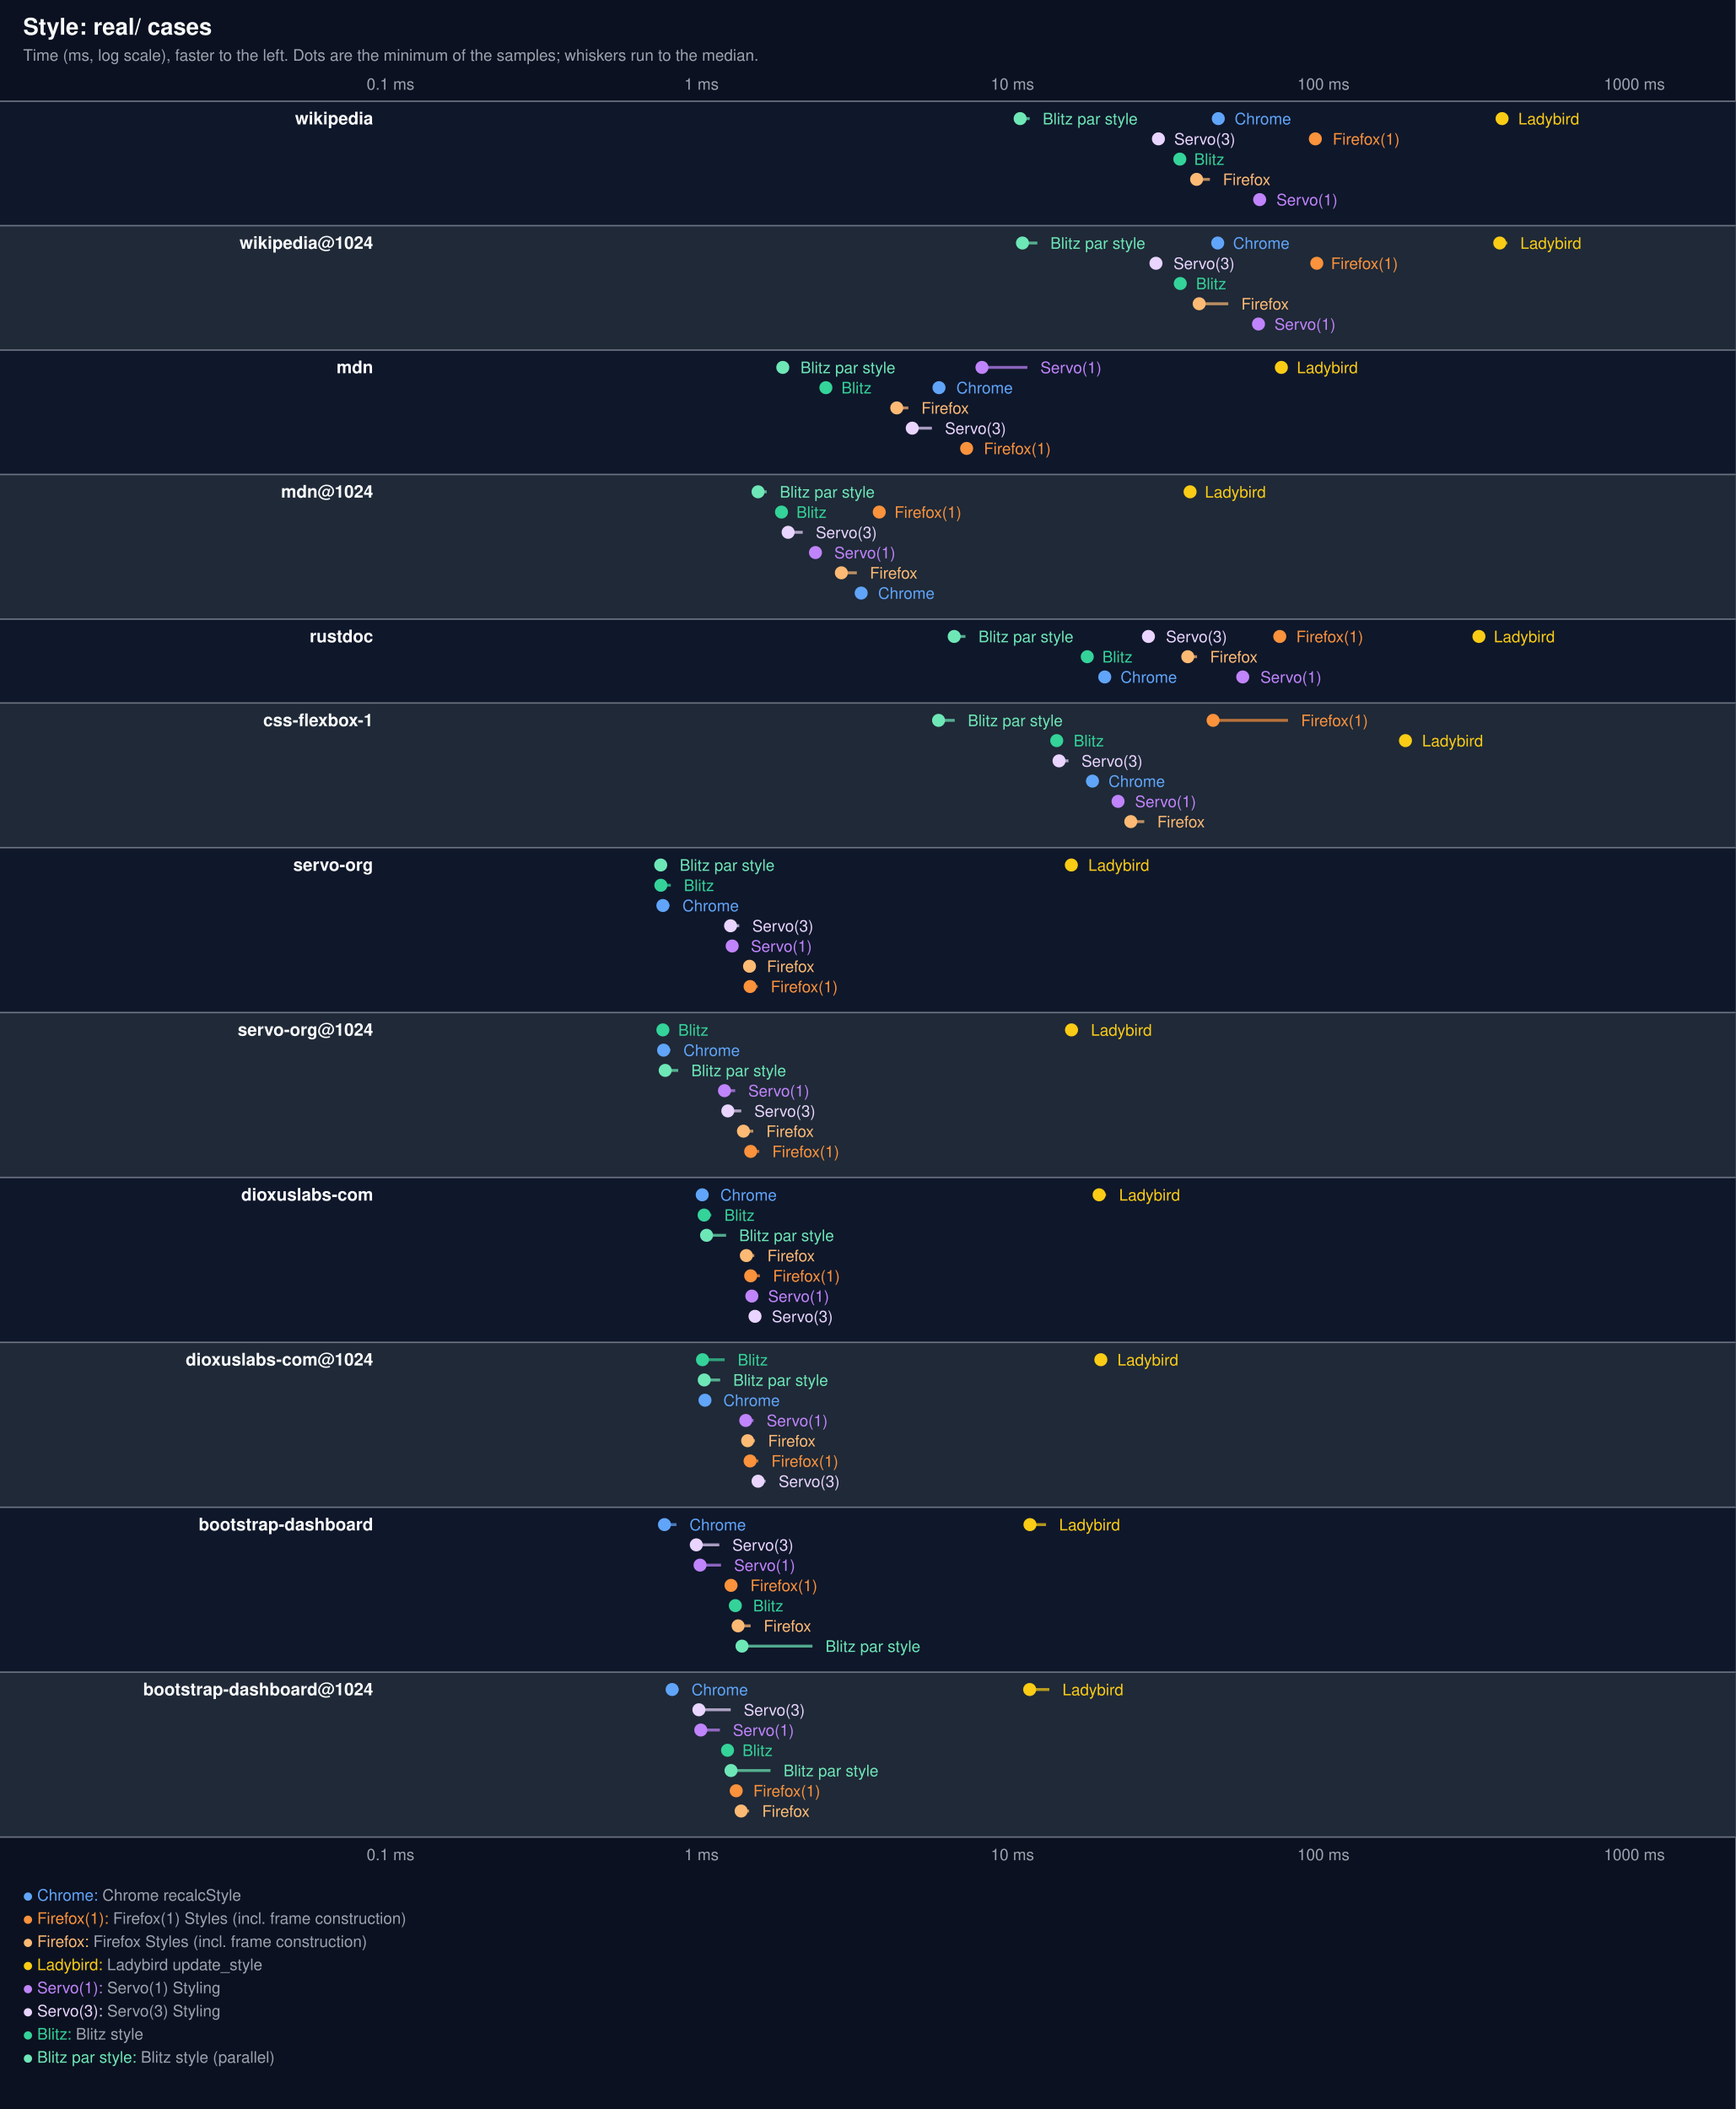
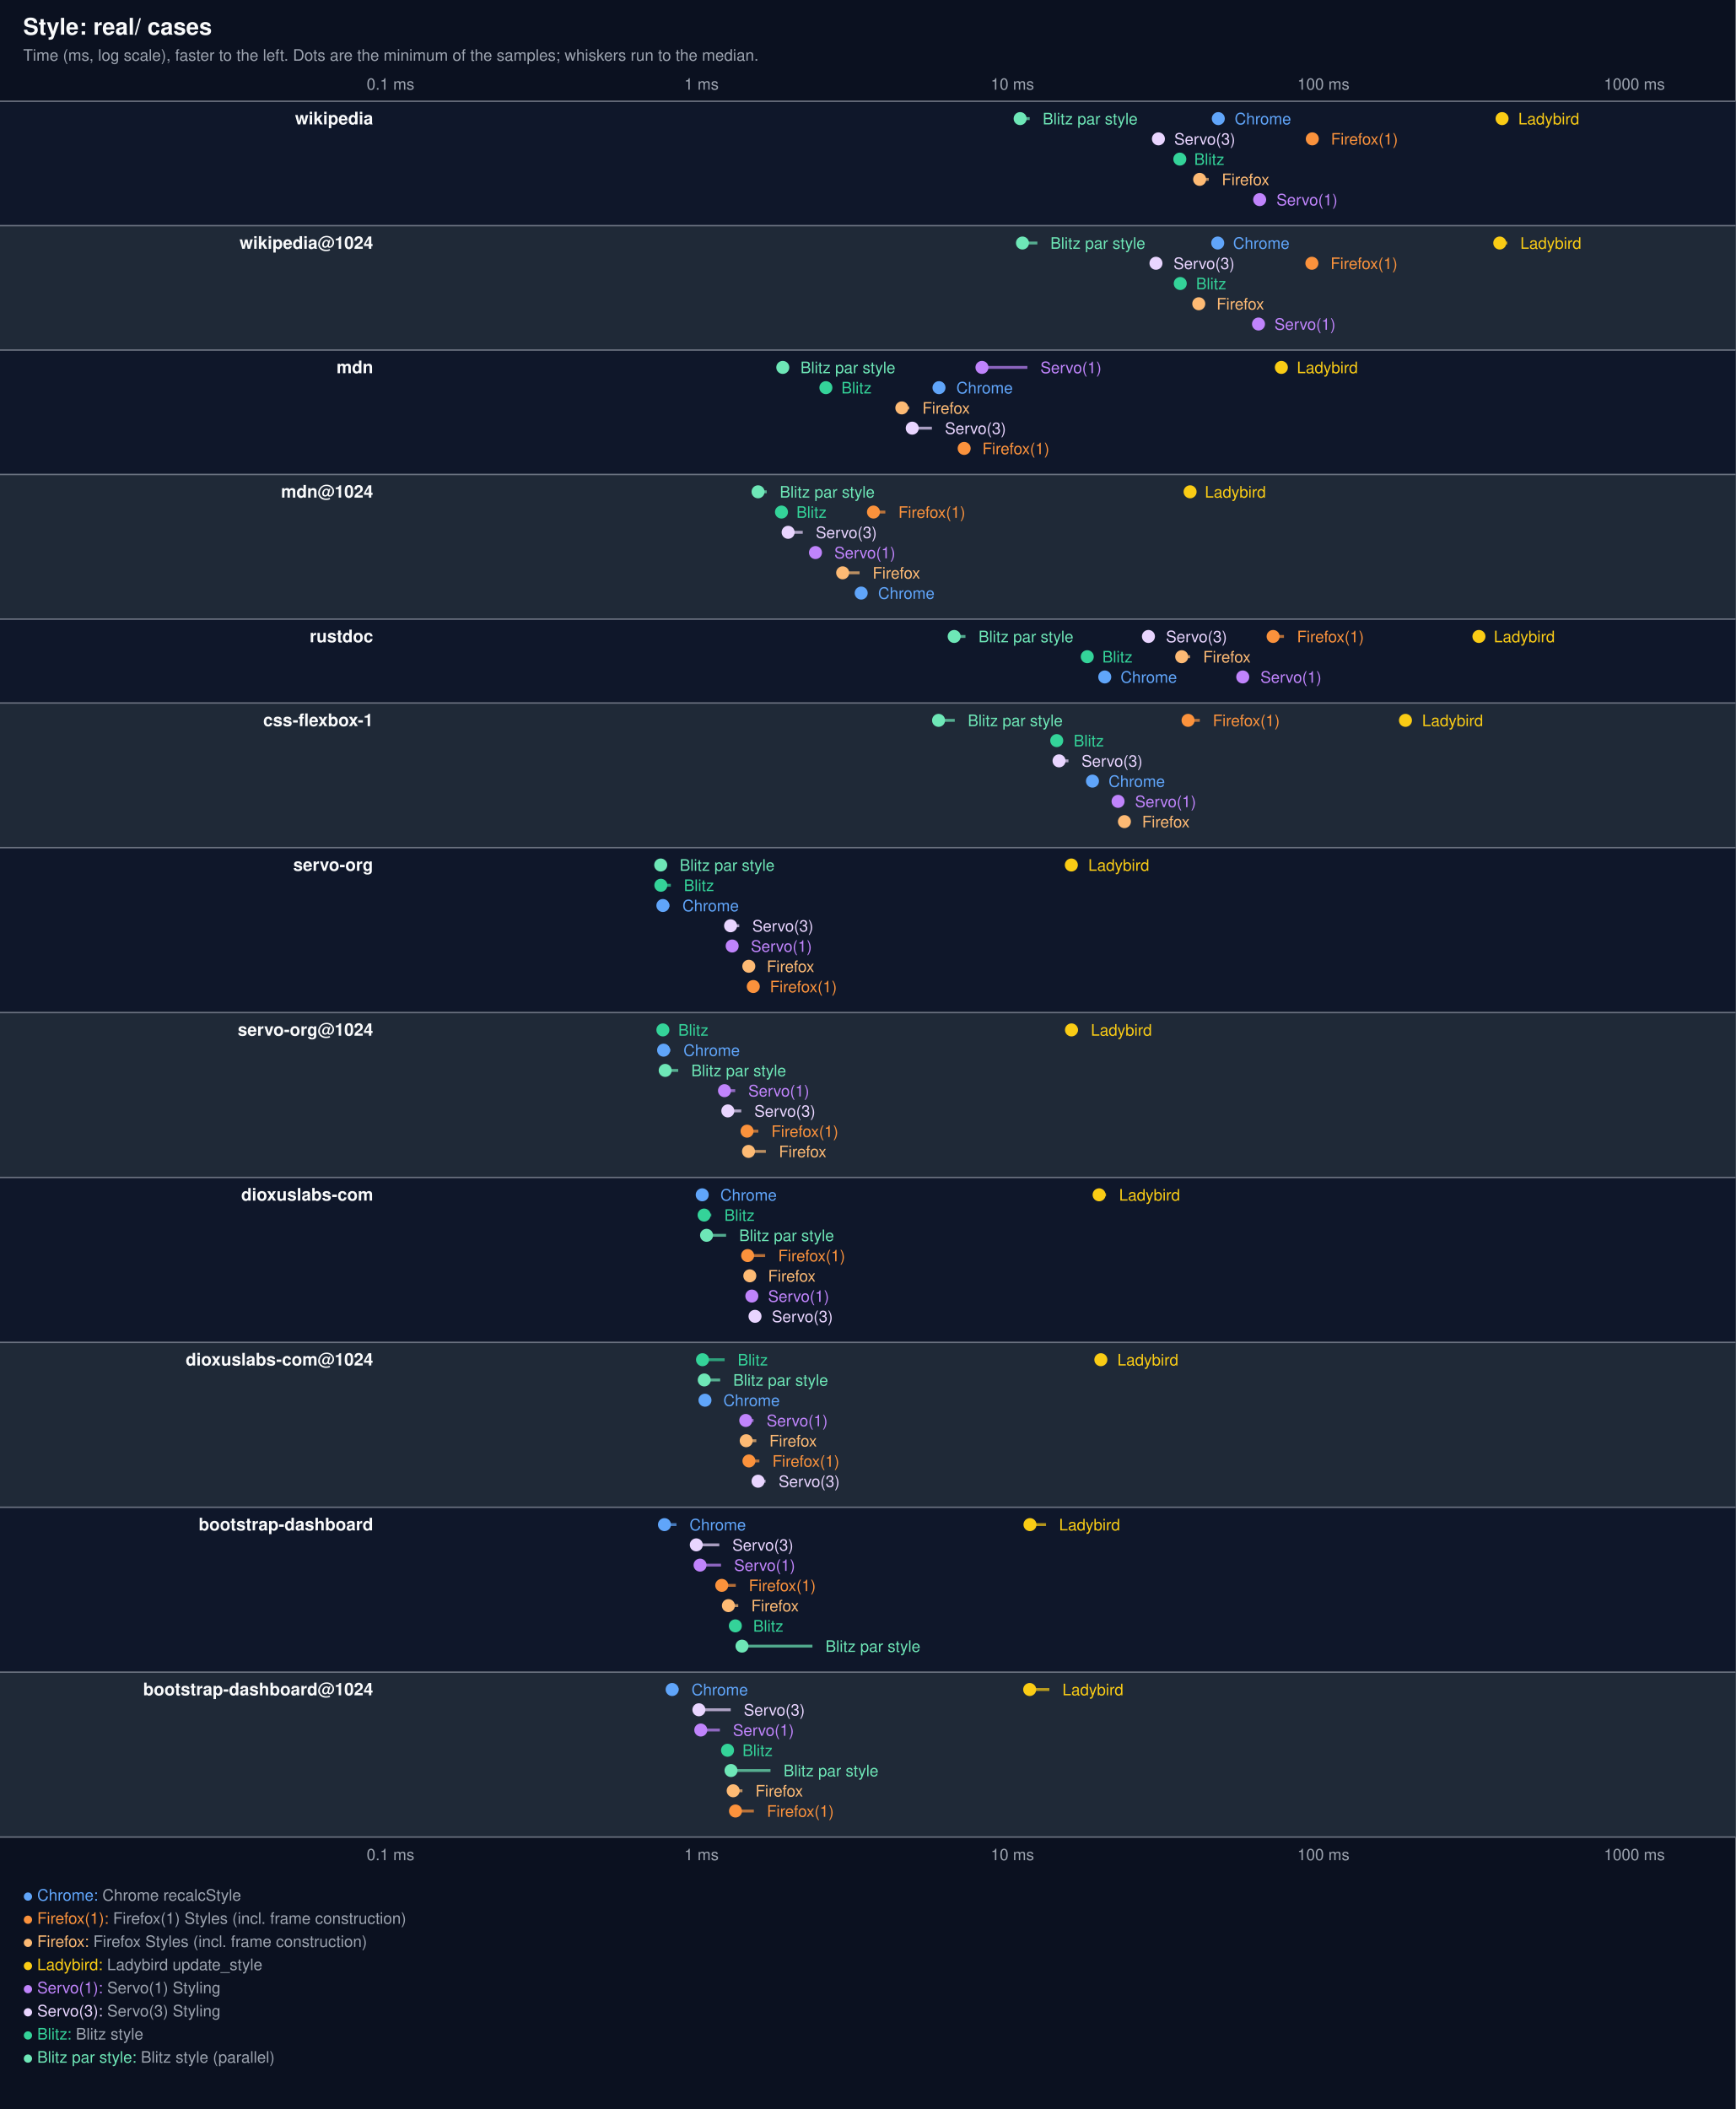
<svg xmlns="http://www.w3.org/2000/svg" width="1200" height="1458" viewBox="0 0 1200 1458" font-family="system-ui, -apple-system, Segoe UI, Helvetica, Arial, sans-serif">
  <rect width="1200" height="1458" fill="#0b1120" />
  <text x="16" y="24" fill="#f9fafb" font-size="16" font-weight="600">Style: real/ cases</text>
  <text x="16" y="42" fill="#9ca3af" font-size="11">Time (ms, log scale), faster to the left. Dots are the minimum of the samples; whiskers run to the median.</text>
  <line x1="270.0" x2="270.0" y1="70" y2="1270" stroke="#374151" stroke-dasharray="2 4" />
  <text x="270.0" y="62" fill="#9ca3af" font-size="11" text-anchor="middle">0.1 ms</text>
  <text x="270.0" y="1286" fill="#9ca3af" font-size="11" text-anchor="middle">0.1 ms</text>
  <line x1="485.0" x2="485.0" y1="70" y2="1270" stroke="#374151" stroke-dasharray="2 4" />
  <text x="485.0" y="62" fill="#9ca3af" font-size="11" text-anchor="middle">1 ms</text>
  <text x="485.0" y="1286" fill="#9ca3af" font-size="11" text-anchor="middle">1 ms</text>
  <line x1="700.0" x2="700.0" y1="70" y2="1270" stroke="#374151" stroke-dasharray="2 4" />
  <text x="700.0" y="62" fill="#9ca3af" font-size="11" text-anchor="middle">10 ms</text>
  <text x="700.0" y="1286" fill="#9ca3af" font-size="11" text-anchor="middle">10 ms</text>
  <line x1="915.0" x2="915.0" y1="70" y2="1270" stroke="#374151" stroke-dasharray="2 4" />
  <text x="915.0" y="62" fill="#9ca3af" font-size="11" text-anchor="middle">100 ms</text>
  <text x="915.0" y="1286" fill="#9ca3af" font-size="11" text-anchor="middle">100 ms</text>
  <line x1="1130.0" x2="1130.0" y1="70" y2="1270" stroke="#374151" stroke-dasharray="2 4" />
  <text x="1130.0" y="62" fill="#9ca3af" font-size="11" text-anchor="middle">1000 ms</text>
  <text x="1130.0" y="1286" fill="#9ca3af" font-size="11" text-anchor="middle">1000 ms</text>
  <rect x="0" y="70" width="1200" height="86" fill="#0f172a" />
  <line x1="0" x2="1200" y1="70" y2="70" stroke="#6b7280" stroke-width="1" />
  <text x="258" y="86" fill="#f9fafb" font-size="12" font-weight="600" text-anchor="end">wikipedia</text>
  <line x1="705.3" x2="711.9" y1="82" y2="82" stroke="#6ee7b7" stroke-width="2" opacity="0.7" />
  <circle cx="705.3" cy="82" r="4.5" fill="#6ee7b7" />
  <text x="720.9" y="86" fill="#6ee7b7" font-size="11" text-anchor="start">Blitz par style</text>
  <line x1="800.9" x2="802.8" y1="96" y2="96" stroke="#e9d5ff" stroke-width="2" opacity="0.7" />
  <circle cx="800.9" cy="96" r="4.5" fill="#e9d5ff" />
  <text x="811.8" y="100" fill="#e9d5ff" font-size="11" text-anchor="start">Servo(3)</text>
  <line x1="815.7" x2="816.6" y1="110" y2="110" stroke="#34d399" stroke-width="2" opacity="0.7" />
  <circle cx="815.7" cy="110" r="4.5" fill="#34d399" />
  <text x="825.6" y="114" fill="#34d399" font-size="11" text-anchor="start">Blitz</text>
-   <line x1="827.3" x2="836.5" y1="124" y2="124" stroke="#fdba74" stroke-width="2" opacity="0.7" />
-   <circle cx="827.3" cy="124" r="4.5" fill="#fdba74" />
-   <text x="845.5" y="128" fill="#fdba74" font-size="11" text-anchor="start">Firefox</text>
+   <line x1="829.4" x2="835.7" y1="124" y2="124" stroke="#fdba74" stroke-width="2" opacity="0.7" />
+   <circle cx="829.4" cy="124" r="4.5" fill="#fdba74" />
+   <text x="844.7" y="128" fill="#fdba74" font-size="11" text-anchor="start">Firefox</text>
  <line x1="842.3" x2="844.6" y1="82" y2="82" stroke="#60a5fa" stroke-width="2" opacity="0.7" />
  <circle cx="842.3" cy="82" r="4.5" fill="#60a5fa" />
  <text x="853.6" y="86" fill="#60a5fa" font-size="11" text-anchor="start">Chrome</text>
  <line x1="870.9" x2="873.5" y1="138" y2="138" stroke="#c084fc" stroke-width="2" opacity="0.7" />
  <circle cx="870.9" cy="138" r="4.5" fill="#c084fc" />
  <text x="882.5" y="142" fill="#c084fc" font-size="11" text-anchor="start">Servo(1)</text>
-   <line x1="909.4" x2="912.4" y1="96" y2="96" stroke="#fb923c" stroke-width="2" opacity="0.7" />
-   <circle cx="909.4" cy="96" r="4.5" fill="#fb923c" />
-   <text x="921.4" y="100" fill="#fb923c" font-size="11" text-anchor="start">Firefox(1)</text>
+   <line x1="907.3" x2="911.2" y1="96" y2="96" stroke="#fb923c" stroke-width="2" opacity="0.7" />
+   <circle cx="907.3" cy="96" r="4.5" fill="#fb923c" />
+   <text x="920.2" y="100" fill="#fb923c" font-size="11" text-anchor="start">Firefox(1)</text>
  <line x1="1038.5" x2="1040.7" y1="82" y2="82" stroke="#facc15" stroke-width="2" opacity="0.7" />
  <circle cx="1038.5" cy="82" r="4.5" fill="#facc15" />
  <text x="1049.7" y="86" fill="#facc15" font-size="11" text-anchor="start">Ladybird</text>
  <rect x="0" y="156" width="1200" height="86" fill="#1f2937" />
  <line x1="0" x2="1200" y1="156" y2="156" stroke="#6b7280" stroke-width="1" />
  <text x="258" y="172" fill="#f9fafb" font-size="12" font-weight="600" text-anchor="end">wikipedia@1024</text>
  <line x1="706.9" x2="717.2" y1="168" y2="168" stroke="#6ee7b7" stroke-width="2" opacity="0.7" />
  <circle cx="706.9" cy="168" r="4.5" fill="#6ee7b7" />
  <text x="726.2" y="172" fill="#6ee7b7" font-size="11" text-anchor="start">Blitz par style</text>
  <line x1="799.2" x2="802.3" y1="182" y2="182" stroke="#e9d5ff" stroke-width="2" opacity="0.7" />
  <circle cx="799.2" cy="182" r="4.5" fill="#e9d5ff" />
  <text x="811.3" y="186" fill="#e9d5ff" font-size="11" text-anchor="start">Servo(3)</text>
  <line x1="816.0" x2="817.9" y1="196" y2="196" stroke="#34d399" stroke-width="2" opacity="0.7" />
  <circle cx="816.0" cy="196" r="4.5" fill="#34d399" />
  <text x="826.9" y="200" fill="#34d399" font-size="11" text-anchor="start">Blitz</text>
-   <line x1="829.1" x2="849.2" y1="210" y2="210" stroke="#fdba74" stroke-width="2" opacity="0.7" />
-   <circle cx="829.1" cy="210" r="4.5" fill="#fdba74" />
-   <text x="858.2" y="214" fill="#fdba74" font-size="11" text-anchor="start">Firefox</text>
+   <line x1="828.8" x2="832.1" y1="210" y2="210" stroke="#fdba74" stroke-width="2" opacity="0.7" />
+   <circle cx="828.8" cy="210" r="4.5" fill="#fdba74" />
+   <text x="841.1" y="214" fill="#fdba74" font-size="11" text-anchor="start">Firefox</text>
  <line x1="841.9" x2="843.5" y1="168" y2="168" stroke="#60a5fa" stroke-width="2" opacity="0.7" />
  <circle cx="841.9" cy="168" r="4.5" fill="#60a5fa" />
  <text x="852.5" y="172" fill="#60a5fa" font-size="11" text-anchor="start">Chrome</text>
  <line x1="870.1" x2="872.1" y1="224" y2="224" stroke="#c084fc" stroke-width="2" opacity="0.7" />
  <circle cx="870.1" cy="224" r="4.5" fill="#c084fc" />
  <text x="881.1" y="228" fill="#c084fc" font-size="11" text-anchor="start">Servo(1)</text>
-   <line x1="910.4" x2="911.2" y1="182" y2="182" stroke="#fb923c" stroke-width="2" opacity="0.7" />
-   <circle cx="910.4" cy="182" r="4.5" fill="#fb923c" />
-   <text x="920.2" y="186" fill="#fb923c" font-size="11" text-anchor="start">Firefox(1)</text>
+   <line x1="907.0" x2="910.9" y1="182" y2="182" stroke="#fb923c" stroke-width="2" opacity="0.7" />
+   <circle cx="907.0" cy="182" r="4.5" fill="#fb923c" />
+   <text x="919.9" y="186" fill="#fb923c" font-size="11" text-anchor="start">Firefox(1)</text>
  <line x1="1036.9" x2="1042.1" y1="168" y2="168" stroke="#facc15" stroke-width="2" opacity="0.7" />
  <circle cx="1036.9" cy="168" r="4.5" fill="#facc15" />
  <text x="1051.1" y="172" fill="#facc15" font-size="11" text-anchor="start">Ladybird</text>
  <rect x="0" y="242" width="1200" height="86" fill="#0f172a" />
  <line x1="0" x2="1200" y1="242" y2="242" stroke="#6b7280" stroke-width="1" />
  <text x="258" y="258" fill="#f9fafb" font-size="12" font-weight="600" text-anchor="end">mdn</text>
  <line x1="541.2" x2="544.4" y1="254" y2="254" stroke="#6ee7b7" stroke-width="2" opacity="0.7" />
  <circle cx="541.2" cy="254" r="4.5" fill="#6ee7b7" />
  <text x="553.4" y="258" fill="#6ee7b7" font-size="11" text-anchor="start">Blitz par style</text>
  <line x1="571.0" x2="572.7" y1="268" y2="268" stroke="#34d399" stroke-width="2" opacity="0.7" />
  <circle cx="571.0" cy="268" r="4.5" fill="#34d399" />
  <text x="581.7" y="272" fill="#34d399" font-size="11" text-anchor="start">Blitz</text>
-   <line x1="620.0" x2="628.0" y1="282" y2="282" stroke="#fdba74" stroke-width="2" opacity="0.7" />
-   <circle cx="620.0" cy="282" r="4.5" fill="#fdba74" />
-   <text x="637.0" y="286" fill="#fdba74" font-size="11" text-anchor="start">Firefox</text>
+   <line x1="623.5" x2="628.7" y1="282" y2="282" stroke="#fdba74" stroke-width="2" opacity="0.7" />
+   <circle cx="623.5" cy="282" r="4.5" fill="#fdba74" />
+   <text x="637.7" y="286" fill="#fdba74" font-size="11" text-anchor="start">Firefox</text>
  <line x1="630.7" x2="644.3" y1="296" y2="296" stroke="#e9d5ff" stroke-width="2" opacity="0.7" />
  <circle cx="630.7" cy="296" r="4.5" fill="#e9d5ff" />
  <text x="653.3" y="300" fill="#e9d5ff" font-size="11" text-anchor="start">Servo(3)</text>
  <line x1="649.2" x2="652.2" y1="268" y2="268" stroke="#60a5fa" stroke-width="2" opacity="0.7" />
  <circle cx="649.2" cy="268" r="4.5" fill="#60a5fa" />
  <text x="661.2" y="272" fill="#60a5fa" font-size="11" text-anchor="start">Chrome</text>
-   <line x1="668.3" x2="671.2" y1="310" y2="310" stroke="#fb923c" stroke-width="2" opacity="0.7" />
-   <circle cx="668.3" cy="310" r="4.5" fill="#fb923c" />
-   <text x="680.2" y="314" fill="#fb923c" font-size="11" text-anchor="start">Firefox(1)</text>
+   <line x1="666.6" x2="670.2" y1="310" y2="310" stroke="#fb923c" stroke-width="2" opacity="0.7" />
+   <circle cx="666.6" cy="310" r="4.5" fill="#fb923c" />
+   <text x="679.2" y="314" fill="#fb923c" font-size="11" text-anchor="start">Firefox(1)</text>
  <line x1="678.9" x2="710.3" y1="254" y2="254" stroke="#c084fc" stroke-width="2" opacity="0.7" />
  <circle cx="678.9" cy="254" r="4.5" fill="#c084fc" />
  <text x="719.3" y="258" fill="#c084fc" font-size="11" text-anchor="start">Servo(1)</text>
  <line x1="885.9" x2="887.6" y1="254" y2="254" stroke="#facc15" stroke-width="2" opacity="0.7" />
  <circle cx="885.9" cy="254" r="4.5" fill="#facc15" />
  <text x="896.6" y="258" fill="#facc15" font-size="11" text-anchor="start">Ladybird</text>
  <rect x="0" y="328" width="1200" height="100" fill="#1f2937" />
  <line x1="0" x2="1200" y1="328" y2="328" stroke="#6b7280" stroke-width="1" />
  <text x="258" y="344" fill="#f9fafb" font-size="12" font-weight="600" text-anchor="end">mdn@1024</text>
  <line x1="524.1" x2="530.1" y1="340" y2="340" stroke="#6ee7b7" stroke-width="2" opacity="0.7" />
  <circle cx="524.1" cy="340" r="4.5" fill="#6ee7b7" />
  <text x="539.1" y="344" fill="#6ee7b7" font-size="11" text-anchor="start">Blitz par style</text>
  <line x1="540.3" x2="541.6" y1="354" y2="354" stroke="#34d399" stroke-width="2" opacity="0.7" />
  <circle cx="540.3" cy="354" r="4.5" fill="#34d399" />
  <text x="550.6" y="358" fill="#34d399" font-size="11" text-anchor="start">Blitz</text>
  <line x1="544.9" x2="555.0" y1="368" y2="368" stroke="#e9d5ff" stroke-width="2" opacity="0.7" />
  <circle cx="544.9" cy="368" r="4.5" fill="#e9d5ff" />
  <text x="564.0" y="372" fill="#e9d5ff" font-size="11" text-anchor="start">Servo(3)</text>
  <line x1="563.8" x2="567.8" y1="382" y2="382" stroke="#c084fc" stroke-width="2" opacity="0.7" />
  <circle cx="563.8" cy="382" r="4.5" fill="#c084fc" />
  <text x="576.8" y="386" fill="#c084fc" font-size="11" text-anchor="start">Servo(1)</text>
-   <line x1="581.7" x2="592.4" y1="396" y2="396" stroke="#fdba74" stroke-width="2" opacity="0.7" />
-   <circle cx="581.7" cy="396" r="4.5" fill="#fdba74" />
-   <text x="601.4" y="400" fill="#fdba74" font-size="11" text-anchor="start">Firefox</text>
+   <line x1="582.6" x2="594.3" y1="396" y2="396" stroke="#fdba74" stroke-width="2" opacity="0.7" />
+   <circle cx="582.6" cy="396" r="4.5" fill="#fdba74" />
+   <text x="603.3" y="400" fill="#fdba74" font-size="11" text-anchor="start">Firefox</text>
  <line x1="595.4" x2="598.1" y1="410" y2="410" stroke="#60a5fa" stroke-width="2" opacity="0.7" />
  <circle cx="595.4" cy="410" r="4.5" fill="#60a5fa" />
  <text x="607.1" y="414" fill="#60a5fa" font-size="11" text-anchor="start">Chrome</text>
-   <line x1="607.9" x2="609.4" y1="354" y2="354" stroke="#fb923c" stroke-width="2" opacity="0.7" />
-   <circle cx="607.9" cy="354" r="4.5" fill="#fb923c" />
-   <text x="618.4" y="358" fill="#fb923c" font-size="11" text-anchor="start">Firefox(1)</text>
+   <line x1="603.9" x2="612.1" y1="354" y2="354" stroke="#fb923c" stroke-width="2" opacity="0.7" />
+   <circle cx="603.9" cy="354" r="4.5" fill="#fb923c" />
+   <text x="621.1" y="358" fill="#fb923c" font-size="11" text-anchor="start">Firefox(1)</text>
  <line x1="822.8" x2="824.0" y1="340" y2="340" stroke="#facc15" stroke-width="2" opacity="0.7" />
  <circle cx="822.8" cy="340" r="4.5" fill="#facc15" />
  <text x="833.0" y="344" fill="#facc15" font-size="11" text-anchor="start">Ladybird</text>
  <rect x="0" y="428" width="1200" height="58" fill="#0f172a" />
  <line x1="0" x2="1200" y1="428" y2="428" stroke="#6b7280" stroke-width="1" />
  <text x="258" y="444" fill="#f9fafb" font-size="12" font-weight="600" text-anchor="end">rustdoc</text>
  <line x1="659.7" x2="667.5" y1="440" y2="440" stroke="#6ee7b7" stroke-width="2" opacity="0.7" />
  <circle cx="659.7" cy="440" r="4.5" fill="#6ee7b7" />
  <text x="676.5" y="444" fill="#6ee7b7" font-size="11" text-anchor="start">Blitz par style</text>
  <line x1="751.7" x2="753.1" y1="454" y2="454" stroke="#34d399" stroke-width="2" opacity="0.7" />
  <circle cx="751.7" cy="454" r="4.5" fill="#34d399" />
  <text x="762.1" y="458" fill="#34d399" font-size="11" text-anchor="start">Blitz</text>
  <line x1="763.8" x2="765.7" y1="468" y2="468" stroke="#60a5fa" stroke-width="2" opacity="0.7" />
  <circle cx="763.8" cy="468" r="4.5" fill="#60a5fa" />
  <text x="774.7" y="472" fill="#60a5fa" font-size="11" text-anchor="start">Chrome</text>
  <line x1="794.0" x2="797.1" y1="440" y2="440" stroke="#e9d5ff" stroke-width="2" opacity="0.7" />
  <circle cx="794.0" cy="440" r="4.5" fill="#e9d5ff" />
  <text x="806.1" y="444" fill="#e9d5ff" font-size="11" text-anchor="start">Servo(3)</text>
-   <line x1="821.2" x2="827.6" y1="454" y2="454" stroke="#fdba74" stroke-width="2" opacity="0.7" />
-   <circle cx="821.2" cy="454" r="4.5" fill="#fdba74" />
-   <text x="836.6" y="458" fill="#fdba74" font-size="11" text-anchor="start">Firefox</text>
+   <line x1="817.0" x2="822.8" y1="454" y2="454" stroke="#fdba74" stroke-width="2" opacity="0.7" />
+   <circle cx="817.0" cy="454" r="4.5" fill="#fdba74" />
+   <text x="831.8" y="458" fill="#fdba74" font-size="11" text-anchor="start">Firefox</text>
  <line x1="859.2" x2="862.4" y1="468" y2="468" stroke="#c084fc" stroke-width="2" opacity="0.7" />
  <circle cx="859.2" cy="468" r="4.5" fill="#c084fc" />
  <text x="871.4" y="472" fill="#c084fc" font-size="11" text-anchor="start">Servo(1)</text>
-   <line x1="884.8" x2="887.2" y1="440" y2="440" stroke="#fb923c" stroke-width="2" opacity="0.7" />
-   <circle cx="884.8" cy="440" r="4.5" fill="#fb923c" />
-   <text x="896.2" y="444" fill="#fb923c" font-size="11" text-anchor="start">Firefox(1)</text>
+   <line x1="880.2" x2="887.7" y1="440" y2="440" stroke="#fb923c" stroke-width="2" opacity="0.7" />
+   <circle cx="880.2" cy="440" r="4.5" fill="#fb923c" />
+   <text x="896.7" y="444" fill="#fb923c" font-size="11" text-anchor="start">Firefox(1)</text>
  <line x1="1022.5" x2="1023.8" y1="440" y2="440" stroke="#facc15" stroke-width="2" opacity="0.7" />
  <circle cx="1022.5" cy="440" r="4.5" fill="#facc15" />
  <text x="1032.8" y="444" fill="#facc15" font-size="11" text-anchor="start">Ladybird</text>
  <rect x="0" y="486" width="1200" height="100" fill="#1f2937" />
  <line x1="0" x2="1200" y1="486" y2="486" stroke="#6b7280" stroke-width="1" />
  <text x="258" y="502" fill="#f9fafb" font-size="12" font-weight="600" text-anchor="end">css-flexbox-1</text>
  <line x1="648.9" x2="660.1" y1="498" y2="498" stroke="#6ee7b7" stroke-width="2" opacity="0.7" />
  <circle cx="648.9" cy="498" r="4.5" fill="#6ee7b7" />
  <text x="669.1" y="502" fill="#6ee7b7" font-size="11" text-anchor="start">Blitz par style</text>
  <line x1="730.6" x2="733.3" y1="512" y2="512" stroke="#34d399" stroke-width="2" opacity="0.7" />
  <circle cx="730.6" cy="512" r="4.5" fill="#34d399" />
  <text x="742.3" y="516" fill="#34d399" font-size="11" text-anchor="start">Blitz</text>
  <line x1="732.2" x2="738.7" y1="526" y2="526" stroke="#e9d5ff" stroke-width="2" opacity="0.7" />
  <circle cx="732.2" cy="526" r="4.5" fill="#e9d5ff" />
  <text x="747.7" y="530" fill="#e9d5ff" font-size="11" text-anchor="start">Servo(3)</text>
  <line x1="755.3" x2="757.4" y1="540" y2="540" stroke="#60a5fa" stroke-width="2" opacity="0.7" />
  <circle cx="755.3" cy="540" r="4.5" fill="#60a5fa" />
  <text x="766.4" y="544" fill="#60a5fa" font-size="11" text-anchor="start">Chrome</text>
  <line x1="773.0" x2="775.7" y1="554" y2="554" stroke="#c084fc" stroke-width="2" opacity="0.7" />
  <circle cx="773.0" cy="554" r="4.5" fill="#c084fc" />
  <text x="784.7" y="558" fill="#c084fc" font-size="11" text-anchor="start">Servo(1)</text>
-   <line x1="781.8" x2="791.1" y1="568" y2="568" stroke="#fdba74" stroke-width="2" opacity="0.7" />
-   <circle cx="781.8" cy="568" r="4.5" fill="#fdba74" />
-   <text x="800.1" y="572" fill="#fdba74" font-size="11" text-anchor="start">Firefox</text>
-   <line x1="838.7" x2="890.5" y1="498" y2="498" stroke="#fb923c" stroke-width="2" opacity="0.7" />
-   <circle cx="838.7" cy="498" r="4.5" fill="#fb923c" />
-   <text x="899.5" y="502" fill="#fb923c" font-size="11" text-anchor="start">Firefox(1)</text>
-   <line x1="971.7" x2="974.2" y1="512" y2="512" stroke="#facc15" stroke-width="2" opacity="0.7" />
-   <circle cx="971.7" cy="512" r="4.5" fill="#facc15" />
-   <text x="983.2" y="516" fill="#facc15" font-size="11" text-anchor="start">Ladybird</text>
+   <line x1="777.4" x2="780.6" y1="568" y2="568" stroke="#fdba74" stroke-width="2" opacity="0.7" />
+   <circle cx="777.4" cy="568" r="4.5" fill="#fdba74" />
+   <text x="789.6" y="572" fill="#fdba74" font-size="11" text-anchor="start">Firefox</text>
+   <line x1="821.4" x2="829.5" y1="498" y2="498" stroke="#fb923c" stroke-width="2" opacity="0.7" />
+   <circle cx="821.4" cy="498" r="4.5" fill="#fb923c" />
+   <text x="838.5" y="502" fill="#fb923c" font-size="11" text-anchor="start">Firefox(1)</text>
+   <line x1="971.7" x2="974.2" y1="498" y2="498" stroke="#facc15" stroke-width="2" opacity="0.7" />
+   <circle cx="971.7" cy="498" r="4.5" fill="#facc15" />
+   <text x="983.2" y="502" fill="#facc15" font-size="11" text-anchor="start">Ladybird</text>
  <rect x="0" y="586" width="1200" height="114" fill="#0f172a" />
  <line x1="0" x2="1200" y1="586" y2="586" stroke="#6b7280" stroke-width="1" />
  <text x="258" y="602" fill="#f9fafb" font-size="12" font-weight="600" text-anchor="end">servo-org</text>
  <line x1="456.8" x2="460.9" y1="598" y2="598" stroke="#6ee7b7" stroke-width="2" opacity="0.7" />
  <circle cx="456.8" cy="598" r="4.5" fill="#6ee7b7" />
  <text x="469.9" y="602" fill="#6ee7b7" font-size="11" text-anchor="start">Blitz par style</text>
  <line x1="456.9" x2="463.8" y1="612" y2="612" stroke="#34d399" stroke-width="2" opacity="0.7" />
  <circle cx="456.9" cy="612" r="4.5" fill="#34d399" />
  <text x="472.8" y="616" fill="#34d399" font-size="11" text-anchor="start">Blitz</text>
  <line x1="458.3" x2="462.8" y1="626" y2="626" stroke="#60a5fa" stroke-width="2" opacity="0.7" />
  <circle cx="458.3" cy="626" r="4.5" fill="#60a5fa" />
  <text x="471.8" y="630" fill="#60a5fa" font-size="11" text-anchor="start">Chrome</text>
  <line x1="505.1" x2="511.1" y1="640" y2="640" stroke="#e9d5ff" stroke-width="2" opacity="0.7" />
  <circle cx="505.1" cy="640" r="4.5" fill="#e9d5ff" />
  <text x="520.1" y="644" fill="#e9d5ff" font-size="11" text-anchor="start">Servo(3)</text>
  <line x1="506.2" x2="510.1" y1="654" y2="654" stroke="#c084fc" stroke-width="2" opacity="0.7" />
  <circle cx="506.2" cy="654" r="4.5" fill="#c084fc" />
  <text x="519.1" y="658" fill="#c084fc" font-size="11" text-anchor="start">Servo(1)</text>
-   <line x1="518.2" x2="521.2" y1="668" y2="668" stroke="#fdba74" stroke-width="2" opacity="0.7" />
-   <circle cx="518.2" cy="668" r="4.5" fill="#fdba74" />
-   <text x="530.2" y="672" fill="#fdba74" font-size="11" text-anchor="start">Firefox</text>
-   <line x1="518.6" x2="523.9" y1="682" y2="682" stroke="#fb923c" stroke-width="2" opacity="0.7" />
-   <circle cx="518.6" cy="682" r="4.5" fill="#fb923c" />
-   <text x="532.9" y="686" fill="#fb923c" font-size="11" text-anchor="start">Firefox(1)</text>
+   <line x1="517.7" x2="521.1" y1="668" y2="668" stroke="#fdba74" stroke-width="2" opacity="0.7" />
+   <circle cx="517.7" cy="668" r="4.5" fill="#fdba74" />
+   <text x="530.1" y="672" fill="#fdba74" font-size="11" text-anchor="start">Firefox</text>
+   <line x1="520.8" x2="523.3" y1="682" y2="682" stroke="#fb923c" stroke-width="2" opacity="0.7" />
+   <circle cx="520.8" cy="682" r="4.5" fill="#fb923c" />
+   <text x="532.3" y="686" fill="#fb923c" font-size="11" text-anchor="start">Firefox(1)</text>
  <line x1="740.7" x2="743.4" y1="598" y2="598" stroke="#facc15" stroke-width="2" opacity="0.7" />
  <circle cx="740.7" cy="598" r="4.5" fill="#facc15" />
  <text x="752.4" y="602" fill="#facc15" font-size="11" text-anchor="start">Ladybird</text>
  <rect x="0" y="700" width="1200" height="114" fill="#1f2937" />
  <line x1="0" x2="1200" y1="700" y2="700" stroke="#6b7280" stroke-width="1" />
  <text x="258" y="716" fill="#f9fafb" font-size="12" font-weight="600" text-anchor="end">servo-org@1024</text>
  <line x1="458.3" x2="459.9" y1="712" y2="712" stroke="#34d399" stroke-width="2" opacity="0.7" />
  <circle cx="458.3" cy="712" r="4.5" fill="#34d399" />
  <text x="468.9" y="716" fill="#34d399" font-size="11" text-anchor="start">Blitz</text>
  <line x1="458.8" x2="463.5" y1="726" y2="726" stroke="#60a5fa" stroke-width="2" opacity="0.7" />
  <circle cx="458.8" cy="726" r="4.5" fill="#60a5fa" />
  <text x="472.5" y="730" fill="#60a5fa" font-size="11" text-anchor="start">Chrome</text>
  <line x1="459.9" x2="468.9" y1="740" y2="740" stroke="#6ee7b7" stroke-width="2" opacity="0.7" />
  <circle cx="459.9" cy="740" r="4.5" fill="#6ee7b7" />
  <text x="477.9" y="744" fill="#6ee7b7" font-size="11" text-anchor="start">Blitz par style</text>
  <line x1="500.9" x2="508.3" y1="754" y2="754" stroke="#c084fc" stroke-width="2" opacity="0.7" />
  <circle cx="500.9" cy="754" r="4.5" fill="#c084fc" />
  <text x="517.3" y="758" fill="#c084fc" font-size="11" text-anchor="start">Servo(1)</text>
  <line x1="503.2" x2="512.5" y1="768" y2="768" stroke="#e9d5ff" stroke-width="2" opacity="0.7" />
  <circle cx="503.2" cy="768" r="4.5" fill="#e9d5ff" />
  <text x="521.5" y="772" fill="#e9d5ff" font-size="11" text-anchor="start">Servo(3)</text>
-   <line x1="514.0" x2="520.8" y1="782" y2="782" stroke="#fdba74" stroke-width="2" opacity="0.7" />
-   <circle cx="514.0" cy="782" r="4.5" fill="#fdba74" />
-   <text x="529.8" y="786" fill="#fdba74" font-size="11" text-anchor="start">Firefox</text>
-   <line x1="519.0" x2="524.9" y1="796" y2="796" stroke="#fb923c" stroke-width="2" opacity="0.7" />
-   <circle cx="519.0" cy="796" r="4.5" fill="#fb923c" />
-   <text x="533.9" y="800" fill="#fb923c" font-size="11" text-anchor="start">Firefox(1)</text>
+   <line x1="516.5" x2="524.3" y1="782" y2="782" stroke="#fb923c" stroke-width="2" opacity="0.7" />
+   <circle cx="516.5" cy="782" r="4.5" fill="#fb923c" />
+   <text x="533.3" y="786" fill="#fb923c" font-size="11" text-anchor="start">Firefox(1)</text>
+   <line x1="517.5" x2="529.5" y1="796" y2="796" stroke="#fdba74" stroke-width="2" opacity="0.7" />
+   <circle cx="517.5" cy="796" r="4.5" fill="#fdba74" />
+   <text x="538.5" y="800" fill="#fdba74" font-size="11" text-anchor="start">Firefox</text>
  <line x1="740.8" x2="745.2" y1="712" y2="712" stroke="#facc15" stroke-width="2" opacity="0.7" />
  <circle cx="740.8" cy="712" r="4.5" fill="#facc15" />
  <text x="754.2" y="716" fill="#facc15" font-size="11" text-anchor="start">Ladybird</text>
  <rect x="0" y="814" width="1200" height="114" fill="#0f172a" />
  <line x1="0" x2="1200" y1="814" y2="814" stroke="#6b7280" stroke-width="1" />
  <text x="258" y="830" fill="#f9fafb" font-size="12" font-weight="600" text-anchor="end">dioxuslabs-com</text>
  <line x1="485.5" x2="489.0" y1="826" y2="826" stroke="#60a5fa" stroke-width="2" opacity="0.7" />
  <circle cx="485.5" cy="826" r="4.5" fill="#60a5fa" />
  <text x="498.0" y="830" fill="#60a5fa" font-size="11" text-anchor="start">Chrome</text>
  <line x1="486.8" x2="491.8" y1="840" y2="840" stroke="#34d399" stroke-width="2" opacity="0.7" />
  <circle cx="486.8" cy="840" r="4.5" fill="#34d399" />
  <text x="500.8" y="844" fill="#34d399" font-size="11" text-anchor="start">Blitz</text>
  <line x1="488.5" x2="502.0" y1="854" y2="854" stroke="#6ee7b7" stroke-width="2" opacity="0.7" />
  <circle cx="488.5" cy="854" r="4.5" fill="#6ee7b7" />
  <text x="511.0" y="858" fill="#6ee7b7" font-size="11" text-anchor="start">Blitz par style</text>
-   <line x1="516.0" x2="521.5" y1="868" y2="868" stroke="#fdba74" stroke-width="2" opacity="0.7" />
-   <circle cx="516.0" cy="868" r="4.5" fill="#fdba74" />
-   <text x="530.5" y="872" fill="#fdba74" font-size="11" text-anchor="start">Firefox</text>
-   <line x1="519.0" x2="525.4" y1="882" y2="882" stroke="#fb923c" stroke-width="2" opacity="0.7" />
-   <circle cx="519.0" cy="882" r="4.5" fill="#fb923c" />
-   <text x="534.4" y="886" fill="#fb923c" font-size="11" text-anchor="start">Firefox(1)</text>
+   <line x1="516.9" x2="529.0" y1="868" y2="868" stroke="#fb923c" stroke-width="2" opacity="0.7" />
+   <circle cx="516.9" cy="868" r="4.5" fill="#fb923c" />
+   <text x="538.0" y="872" fill="#fb923c" font-size="11" text-anchor="start">Firefox(1)</text>
+   <line x1="518.4" x2="522.0" y1="882" y2="882" stroke="#fdba74" stroke-width="2" opacity="0.7" />
+   <circle cx="518.4" cy="882" r="4.5" fill="#fdba74" />
+   <text x="531.0" y="886" fill="#fdba74" font-size="11" text-anchor="start">Firefox</text>
  <line x1="519.8" x2="522.0" y1="896" y2="896" stroke="#c084fc" stroke-width="2" opacity="0.7" />
  <circle cx="519.8" cy="896" r="4.5" fill="#c084fc" />
  <text x="531.0" y="900" fill="#c084fc" font-size="11" text-anchor="start">Servo(1)</text>
  <line x1="522.0" x2="524.6" y1="910" y2="910" stroke="#e9d5ff" stroke-width="2" opacity="0.7" />
  <circle cx="522.0" cy="910" r="4.5" fill="#e9d5ff" />
  <text x="533.6" y="914" fill="#e9d5ff" font-size="11" text-anchor="start">Servo(3)</text>
  <line x1="759.9" x2="764.7" y1="826" y2="826" stroke="#facc15" stroke-width="2" opacity="0.7" />
  <circle cx="759.9" cy="826" r="4.5" fill="#facc15" />
  <text x="773.7" y="830" fill="#facc15" font-size="11" text-anchor="start">Ladybird</text>
  <rect x="0" y="928" width="1200" height="114" fill="#1f2937" />
  <line x1="0" x2="1200" y1="928" y2="928" stroke="#6b7280" stroke-width="1" />
  <text x="258" y="944" fill="#f9fafb" font-size="12" font-weight="600" text-anchor="end">dioxuslabs-com@1024</text>
  <line x1="485.7" x2="501.0" y1="940" y2="940" stroke="#34d399" stroke-width="2" opacity="0.7" />
  <circle cx="485.7" cy="940" r="4.5" fill="#34d399" />
  <text x="510.0" y="944" fill="#34d399" font-size="11" text-anchor="start">Blitz</text>
  <line x1="486.9" x2="497.9" y1="954" y2="954" stroke="#6ee7b7" stroke-width="2" opacity="0.7" />
  <circle cx="486.9" cy="954" r="4.5" fill="#6ee7b7" />
  <text x="506.9" y="958" fill="#6ee7b7" font-size="11" text-anchor="start">Blitz par style</text>
  <line x1="487.4" x2="491.1" y1="968" y2="968" stroke="#60a5fa" stroke-width="2" opacity="0.7" />
  <circle cx="487.4" cy="968" r="4.5" fill="#60a5fa" />
  <text x="500.1" y="972" fill="#60a5fa" font-size="11" text-anchor="start">Chrome</text>
  <line x1="515.6" x2="521.0" y1="982" y2="982" stroke="#c084fc" stroke-width="2" opacity="0.7" />
  <circle cx="515.6" cy="982" r="4.5" fill="#c084fc" />
  <text x="530.0" y="986" fill="#c084fc" font-size="11" text-anchor="start">Servo(1)</text>
-   <line x1="516.9" x2="522.0" y1="996" y2="996" stroke="#fdba74" stroke-width="2" opacity="0.7" />
-   <circle cx="516.9" cy="996" r="4.5" fill="#fdba74" />
-   <text x="531.0" y="1000" fill="#fdba74" font-size="11" text-anchor="start">Firefox</text>
-   <line x1="518.6" x2="524.3" y1="1010" y2="1010" stroke="#fb923c" stroke-width="2" opacity="0.7" />
-   <circle cx="518.6" cy="1010" r="4.5" fill="#fb923c" />
-   <text x="533.3" y="1014" fill="#fb923c" font-size="11" text-anchor="start">Firefox(1)</text>
+   <line x1="515.9" x2="522.9" y1="996" y2="996" stroke="#fdba74" stroke-width="2" opacity="0.7" />
+   <circle cx="515.9" cy="996" r="4.5" fill="#fdba74" />
+   <text x="531.9" y="1000" fill="#fdba74" font-size="11" text-anchor="start">Firefox</text>
+   <line x1="517.8" x2="525.0" y1="1010" y2="1010" stroke="#fb923c" stroke-width="2" opacity="0.7" />
+   <circle cx="517.8" cy="1010" r="4.5" fill="#fb923c" />
+   <text x="534.0" y="1014" fill="#fb923c" font-size="11" text-anchor="start">Firefox(1)</text>
  <line x1="524.1" x2="529.3" y1="1024" y2="1024" stroke="#e9d5ff" stroke-width="2" opacity="0.7" />
  <circle cx="524.1" cy="1024" r="4.5" fill="#e9d5ff" />
  <text x="538.3" y="1028" fill="#e9d5ff" font-size="11" text-anchor="start">Servo(3)</text>
  <line x1="761.1" x2="763.5" y1="940" y2="940" stroke="#facc15" stroke-width="2" opacity="0.7" />
  <circle cx="761.1" cy="940" r="4.5" fill="#facc15" />
  <text x="772.5" y="944" fill="#facc15" font-size="11" text-anchor="start">Ladybird</text>
  <rect x="0" y="1042" width="1200" height="114" fill="#0f172a" />
  <line x1="0" x2="1200" y1="1042" y2="1042" stroke="#6b7280" stroke-width="1" />
  <text x="258" y="1058" fill="#f9fafb" font-size="12" font-weight="600" text-anchor="end">bootstrap-dashboard</text>
  <line x1="459.4" x2="467.7" y1="1054" y2="1054" stroke="#60a5fa" stroke-width="2" opacity="0.7" />
  <circle cx="459.4" cy="1054" r="4.5" fill="#60a5fa" />
  <text x="476.7" y="1058" fill="#60a5fa" font-size="11" text-anchor="start">Chrome</text>
  <line x1="481.4" x2="497.3" y1="1068" y2="1068" stroke="#e9d5ff" stroke-width="2" opacity="0.7" />
  <circle cx="481.4" cy="1068" r="4.5" fill="#e9d5ff" />
  <text x="506.3" y="1072" fill="#e9d5ff" font-size="11" text-anchor="start">Servo(3)</text>
  <line x1="484.0" x2="498.5" y1="1082" y2="1082" stroke="#c084fc" stroke-width="2" opacity="0.7" />
  <circle cx="484.0" cy="1082" r="4.5" fill="#c084fc" />
  <text x="507.5" y="1086" fill="#c084fc" font-size="11" text-anchor="start">Servo(1)</text>
-   <line x1="505.4" x2="509.8" y1="1096" y2="1096" stroke="#fb923c" stroke-width="2" opacity="0.7" />
-   <circle cx="505.4" cy="1096" r="4.5" fill="#fb923c" />
-   <text x="518.8" y="1100" fill="#fb923c" font-size="11" text-anchor="start">Firefox(1)</text>
-   <line x1="508.4" x2="511.7" y1="1110" y2="1110" stroke="#34d399" stroke-width="2" opacity="0.7" />
-   <circle cx="508.4" cy="1110" r="4.5" fill="#34d399" />
-   <text x="520.7" y="1114" fill="#34d399" font-size="11" text-anchor="start">Blitz</text>
-   <line x1="510.3" x2="519.0" y1="1124" y2="1124" stroke="#fdba74" stroke-width="2" opacity="0.7" />
-   <circle cx="510.3" cy="1124" r="4.5" fill="#fdba74" />
-   <text x="528.0" y="1128" fill="#fdba74" font-size="11" text-anchor="start">Firefox</text>
+   <line x1="499.0" x2="508.7" y1="1096" y2="1096" stroke="#fb923c" stroke-width="2" opacity="0.7" />
+   <circle cx="499.0" cy="1096" r="4.5" fill="#fb923c" />
+   <text x="517.7" y="1100" fill="#fb923c" font-size="11" text-anchor="start">Firefox(1)</text>
+   <line x1="503.6" x2="510.4" y1="1110" y2="1110" stroke="#fdba74" stroke-width="2" opacity="0.7" />
+   <circle cx="503.6" cy="1110" r="4.5" fill="#fdba74" />
+   <text x="519.4" y="1114" fill="#fdba74" font-size="11" text-anchor="start">Firefox</text>
+   <line x1="508.4" x2="511.7" y1="1124" y2="1124" stroke="#34d399" stroke-width="2" opacity="0.7" />
+   <circle cx="508.4" cy="1124" r="4.5" fill="#34d399" />
+   <text x="520.7" y="1128" fill="#34d399" font-size="11" text-anchor="start">Blitz</text>
  <line x1="513.0" x2="561.7" y1="1138" y2="1138" stroke="#6ee7b7" stroke-width="2" opacity="0.7" />
  <circle cx="513.0" cy="1138" r="4.5" fill="#6ee7b7" />
  <text x="570.7" y="1142" fill="#6ee7b7" font-size="11" text-anchor="start">Blitz par style</text>
  <line x1="712.1" x2="723.2" y1="1054" y2="1054" stroke="#facc15" stroke-width="2" opacity="0.7" />
  <circle cx="712.1" cy="1054" r="4.5" fill="#facc15" />
  <text x="732.2" y="1058" fill="#facc15" font-size="11" text-anchor="start">Ladybird</text>
  <rect x="0" y="1156" width="1200" height="114" fill="#1f2937" />
  <line x1="0" x2="1200" y1="1156" y2="1156" stroke="#6b7280" stroke-width="1" />
  <text x="258" y="1172" fill="#f9fafb" font-size="12" font-weight="600" text-anchor="end">bootstrap-dashboard@1024</text>
  <line x1="464.7" x2="469.1" y1="1168" y2="1168" stroke="#60a5fa" stroke-width="2" opacity="0.7" />
  <circle cx="464.7" cy="1168" r="4.5" fill="#60a5fa" />
  <text x="478.1" y="1172" fill="#60a5fa" font-size="11" text-anchor="start">Chrome</text>
  <line x1="483.2" x2="505.2" y1="1182" y2="1182" stroke="#e9d5ff" stroke-width="2" opacity="0.7" />
  <circle cx="483.2" cy="1182" r="4.5" fill="#e9d5ff" />
  <text x="514.2" y="1186" fill="#e9d5ff" font-size="11" text-anchor="start">Servo(3)</text>
  <line x1="484.5" x2="497.7" y1="1196" y2="1196" stroke="#c084fc" stroke-width="2" opacity="0.7" />
  <circle cx="484.5" cy="1196" r="4.5" fill="#c084fc" />
  <text x="506.7" y="1200" fill="#c084fc" font-size="11" text-anchor="start">Servo(1)</text>
  <line x1="503.0" x2="504.3" y1="1210" y2="1210" stroke="#34d399" stroke-width="2" opacity="0.7" />
  <circle cx="503.0" cy="1210" r="4.5" fill="#34d399" />
  <text x="513.3" y="1214" fill="#34d399" font-size="11" text-anchor="start">Blitz</text>
  <line x1="505.4" x2="532.7" y1="1224" y2="1224" stroke="#6ee7b7" stroke-width="2" opacity="0.7" />
  <circle cx="505.4" cy="1224" r="4.5" fill="#6ee7b7" />
  <text x="541.7" y="1228" fill="#6ee7b7" font-size="11" text-anchor="start">Blitz par style</text>
-   <line x1="509.0" x2="511.8" y1="1238" y2="1238" stroke="#fb923c" stroke-width="2" opacity="0.7" />
-   <circle cx="509.0" cy="1238" r="4.5" fill="#fb923c" />
-   <text x="520.8" y="1242" fill="#fb923c" font-size="11" text-anchor="start">Firefox(1)</text>
-   <line x1="512.4" x2="517.9" y1="1252" y2="1252" stroke="#fdba74" stroke-width="2" opacity="0.7" />
-   <circle cx="512.4" cy="1252" r="4.5" fill="#fdba74" />
-   <text x="526.9" y="1256" fill="#fdba74" font-size="11" text-anchor="start">Firefox</text>
+   <line x1="506.9" x2="513.3" y1="1238" y2="1238" stroke="#fdba74" stroke-width="2" opacity="0.7" />
+   <circle cx="506.9" cy="1238" r="4.5" fill="#fdba74" />
+   <text x="522.3" y="1242" fill="#fdba74" font-size="11" text-anchor="start">Firefox</text>
+   <line x1="508.5" x2="521.2" y1="1252" y2="1252" stroke="#fb923c" stroke-width="2" opacity="0.7" />
+   <circle cx="508.5" cy="1252" r="4.5" fill="#fb923c" />
+   <text x="530.2" y="1256" fill="#fb923c" font-size="11" text-anchor="start">Firefox(1)</text>
  <line x1="711.9" x2="725.5" y1="1168" y2="1168" stroke="#facc15" stroke-width="2" opacity="0.7" />
  <circle cx="711.9" cy="1168" r="4.5" fill="#facc15" />
  <text x="734.5" y="1172" fill="#facc15" font-size="11" text-anchor="start">Ladybird</text>
  <line x1="0" x2="1200" y1="1270" y2="1270" stroke="#6b7280" stroke-width="1" />
  <text x="16" y="1314" font-size="11" fill="#60a5fa">● Chrome: <tspan fill="#9ca3af">Chrome recalcStyle</tspan>
  </text>
  <text x="16" y="1330" font-size="11" fill="#fb923c">● Firefox(1): <tspan fill="#9ca3af">Firefox(1) Styles (incl. frame construction)</tspan>
  </text>
  <text x="16" y="1346" font-size="11" fill="#fdba74">● Firefox: <tspan fill="#9ca3af">Firefox Styles (incl. frame construction)</tspan>
  </text>
  <text x="16" y="1362" font-size="11" fill="#facc15">● Ladybird: <tspan fill="#9ca3af">Ladybird update_style</tspan>
  </text>
  <text x="16" y="1378" font-size="11" fill="#c084fc">● Servo(1): <tspan fill="#9ca3af">Servo(1) Styling</tspan>
  </text>
  <text x="16" y="1394" font-size="11" fill="#e9d5ff">● Servo(3): <tspan fill="#9ca3af">Servo(3) Styling</tspan>
  </text>
  <text x="16" y="1410" font-size="11" fill="#34d399">● Blitz: <tspan fill="#9ca3af">Blitz style</tspan>
  </text>
  <text x="16" y="1426" font-size="11" fill="#6ee7b7">● Blitz par style: <tspan fill="#9ca3af">Blitz style (parallel)</tspan>
  </text>
</svg>
